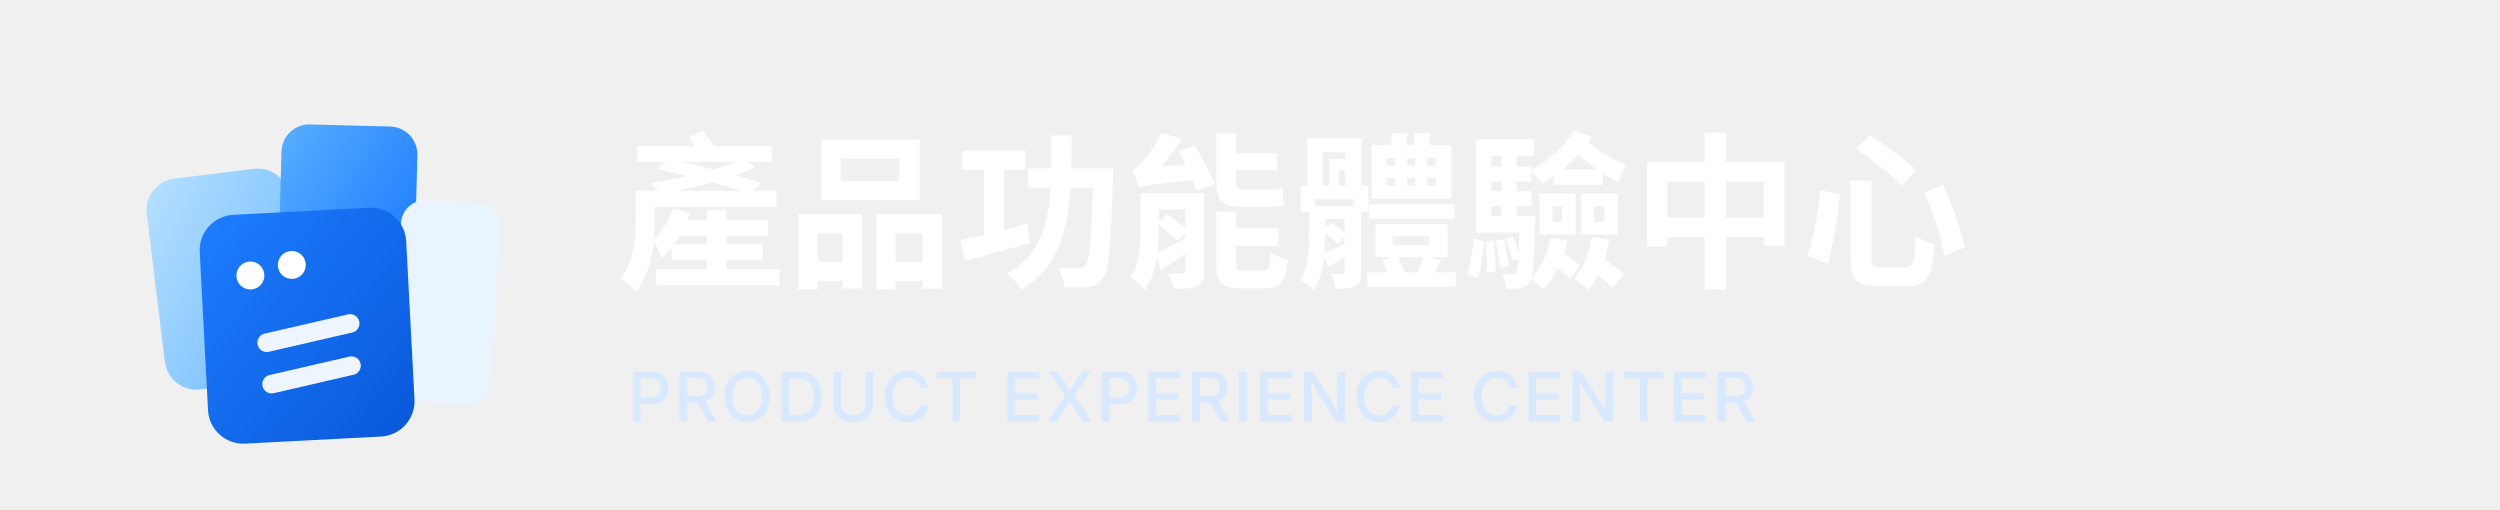
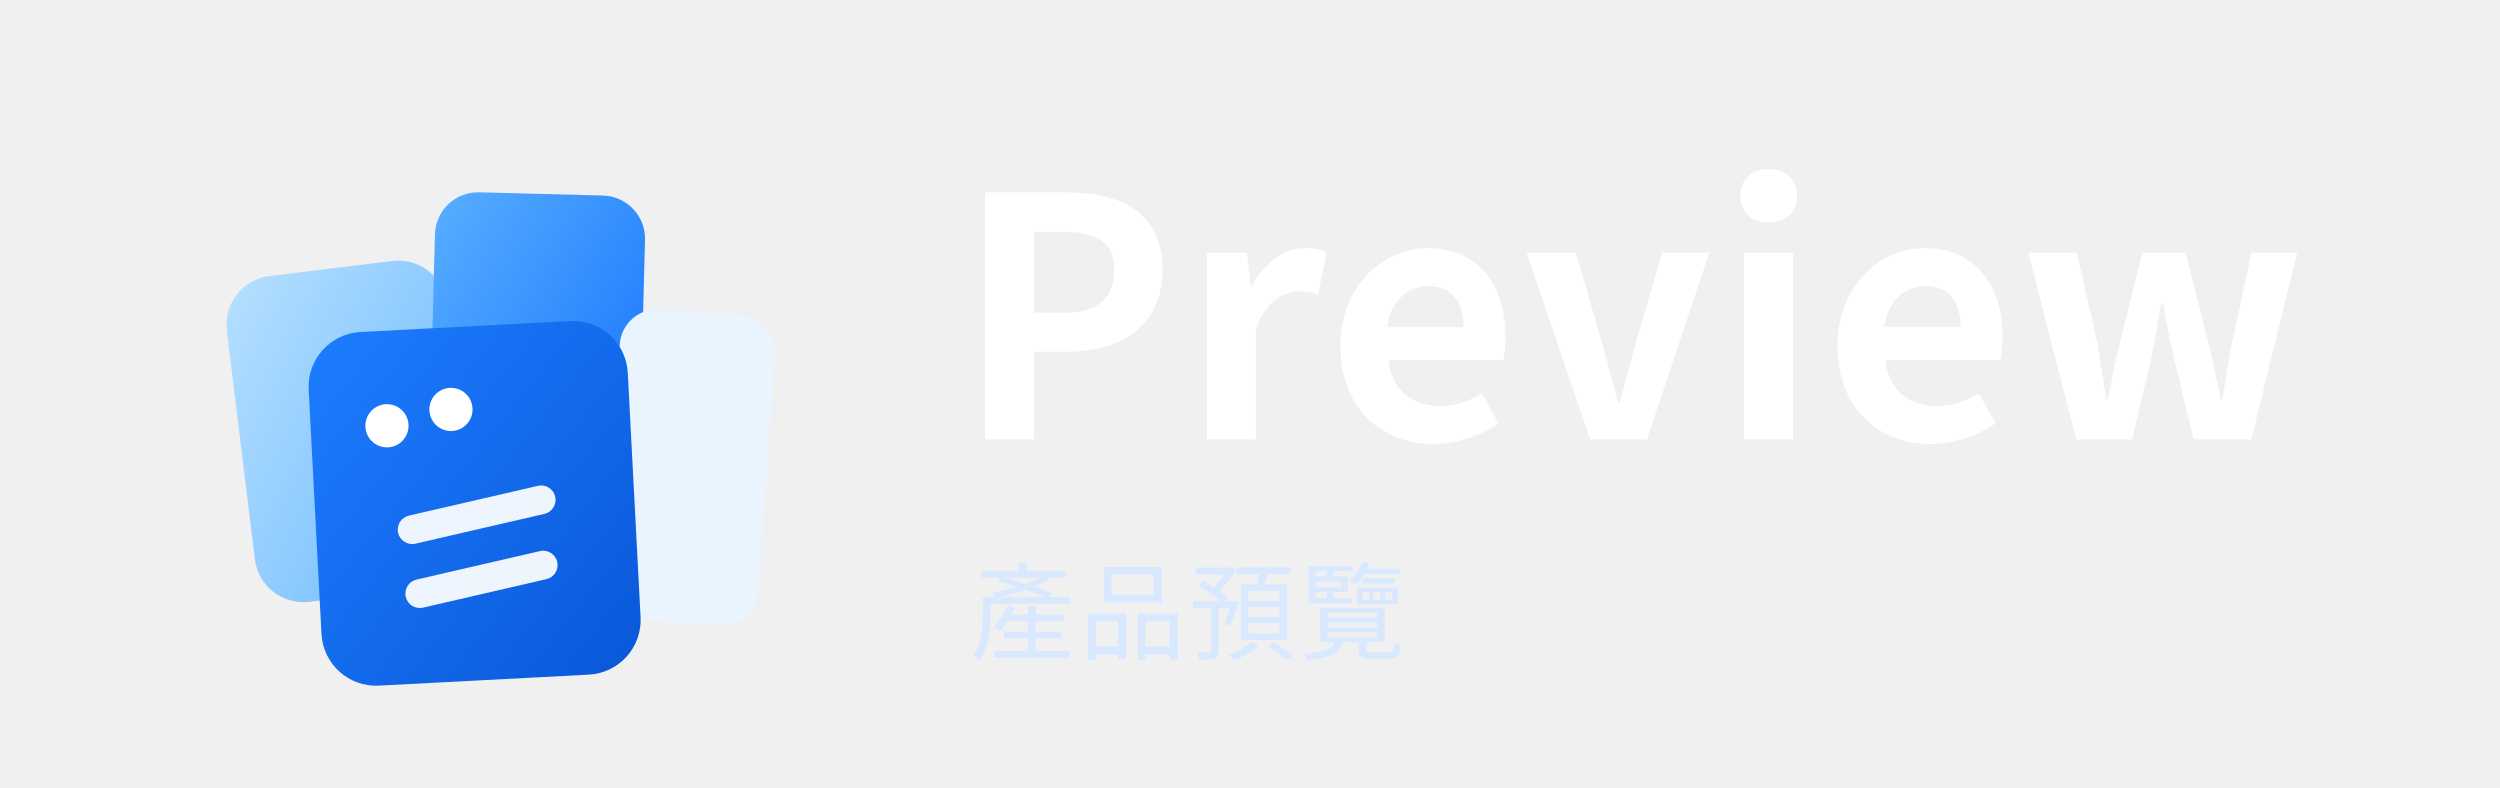
- <svg xmlns="http://www.w3.org/2000/svg" width="510" height="104" viewBox="0 0 510 104">
+ <svg xmlns="http://www.w3.org/2000/svg" width="330" height="104" viewBox="0 0 330 104">
  <defs>
    <linearGradient id="gFront" x1="0" y1="0" x2="1" y2="1">
      <stop offset="0" stop-color="#1D7DFF" />
      <stop offset="1" stop-color="#0958D9" />
    </linearGradient>
    <linearGradient id="gBack" x1="0" y1="0" x2="1" y2="1">
      <stop offset="0" stop-color="#58AEFF" />
      <stop offset="1" stop-color="#0D6EFD" />
    </linearGradient>
    <linearGradient id="gSky" x1="0" y1="0" x2="1" y2="1">
      <stop offset="0" stop-color="#B7E0FF" />
      <stop offset="1" stop-color="#69B8FF" />
    </linearGradient>
    <filter id="softShadow" x="-30%" y="-30%" width="160%" height="160%">
      <feDropShadow dx="0" dy="10" stdDeviation="12" flood-color="#0D6EFD" flood-opacity="0.18" />
    </filter>
  </defs>
  <g transform="translate(18 14) scale(0.19)">
    <rect x="72" y="112" width="154" height="228" rx="34" fill="url(#gSky)" transform="rotate(-7 149 226)" />
    <rect x="205" y="61" width="146" height="244" rx="30" fill="url(#gBack)" transform="rotate(1.5 278 183)" />
    <rect x="330" y="143" width="108" height="216" rx="26" fill="#EAF4FF" transform="rotate(4 384 251)" />
    <rect x="124" y="153" width="222" height="246" rx="38" fill="url(#gFront)" transform="rotate(-3 235 276)" />
    <g transform="rotate(-3 235 276)" fill="#FFFFFF">
      <circle cx="177" cy="219" r="15" />
      <circle cx="222" cy="210" r="15" />
      <rect x="180" y="274" width="112" height="20" rx="10" transform="rotate(-10 236 284)" opacity="0.93" />
      <rect x="183" y="319" width="108" height="20" rx="10" transform="rotate(-10 237 329)" opacity="0.93" />
    </g>
  </g>
-   <text x="126" y="56" font-family="Noto Sans CJK TC, Microsoft YaHei, sans-serif" font-size="34" font-weight="700" fill="#FFFFFF" letter-spacing="0.5">產品功能體驗中心</text>
-   <text x="128" y="86" font-family="Inter, Arial, sans-serif" font-size="14" font-weight="500" fill="#D8E8FF" letter-spacing="0.5">PRODUCT EXPERIENCE CENTER</text>
+   <text x="126" y="58" font-family="Noto Sans CJK TC, Microsoft YaHei, sans-serif" font-size="44" font-weight="700" fill="#FFFFFF" letter-spacing="0.5">Preview</text>
+   <text x="128" y="86" font-family="Inter, Arial, sans-serif" font-size="14" font-weight="500" fill="#D8E8FF" letter-spacing="0.5">產品預覽</text>
</svg>
